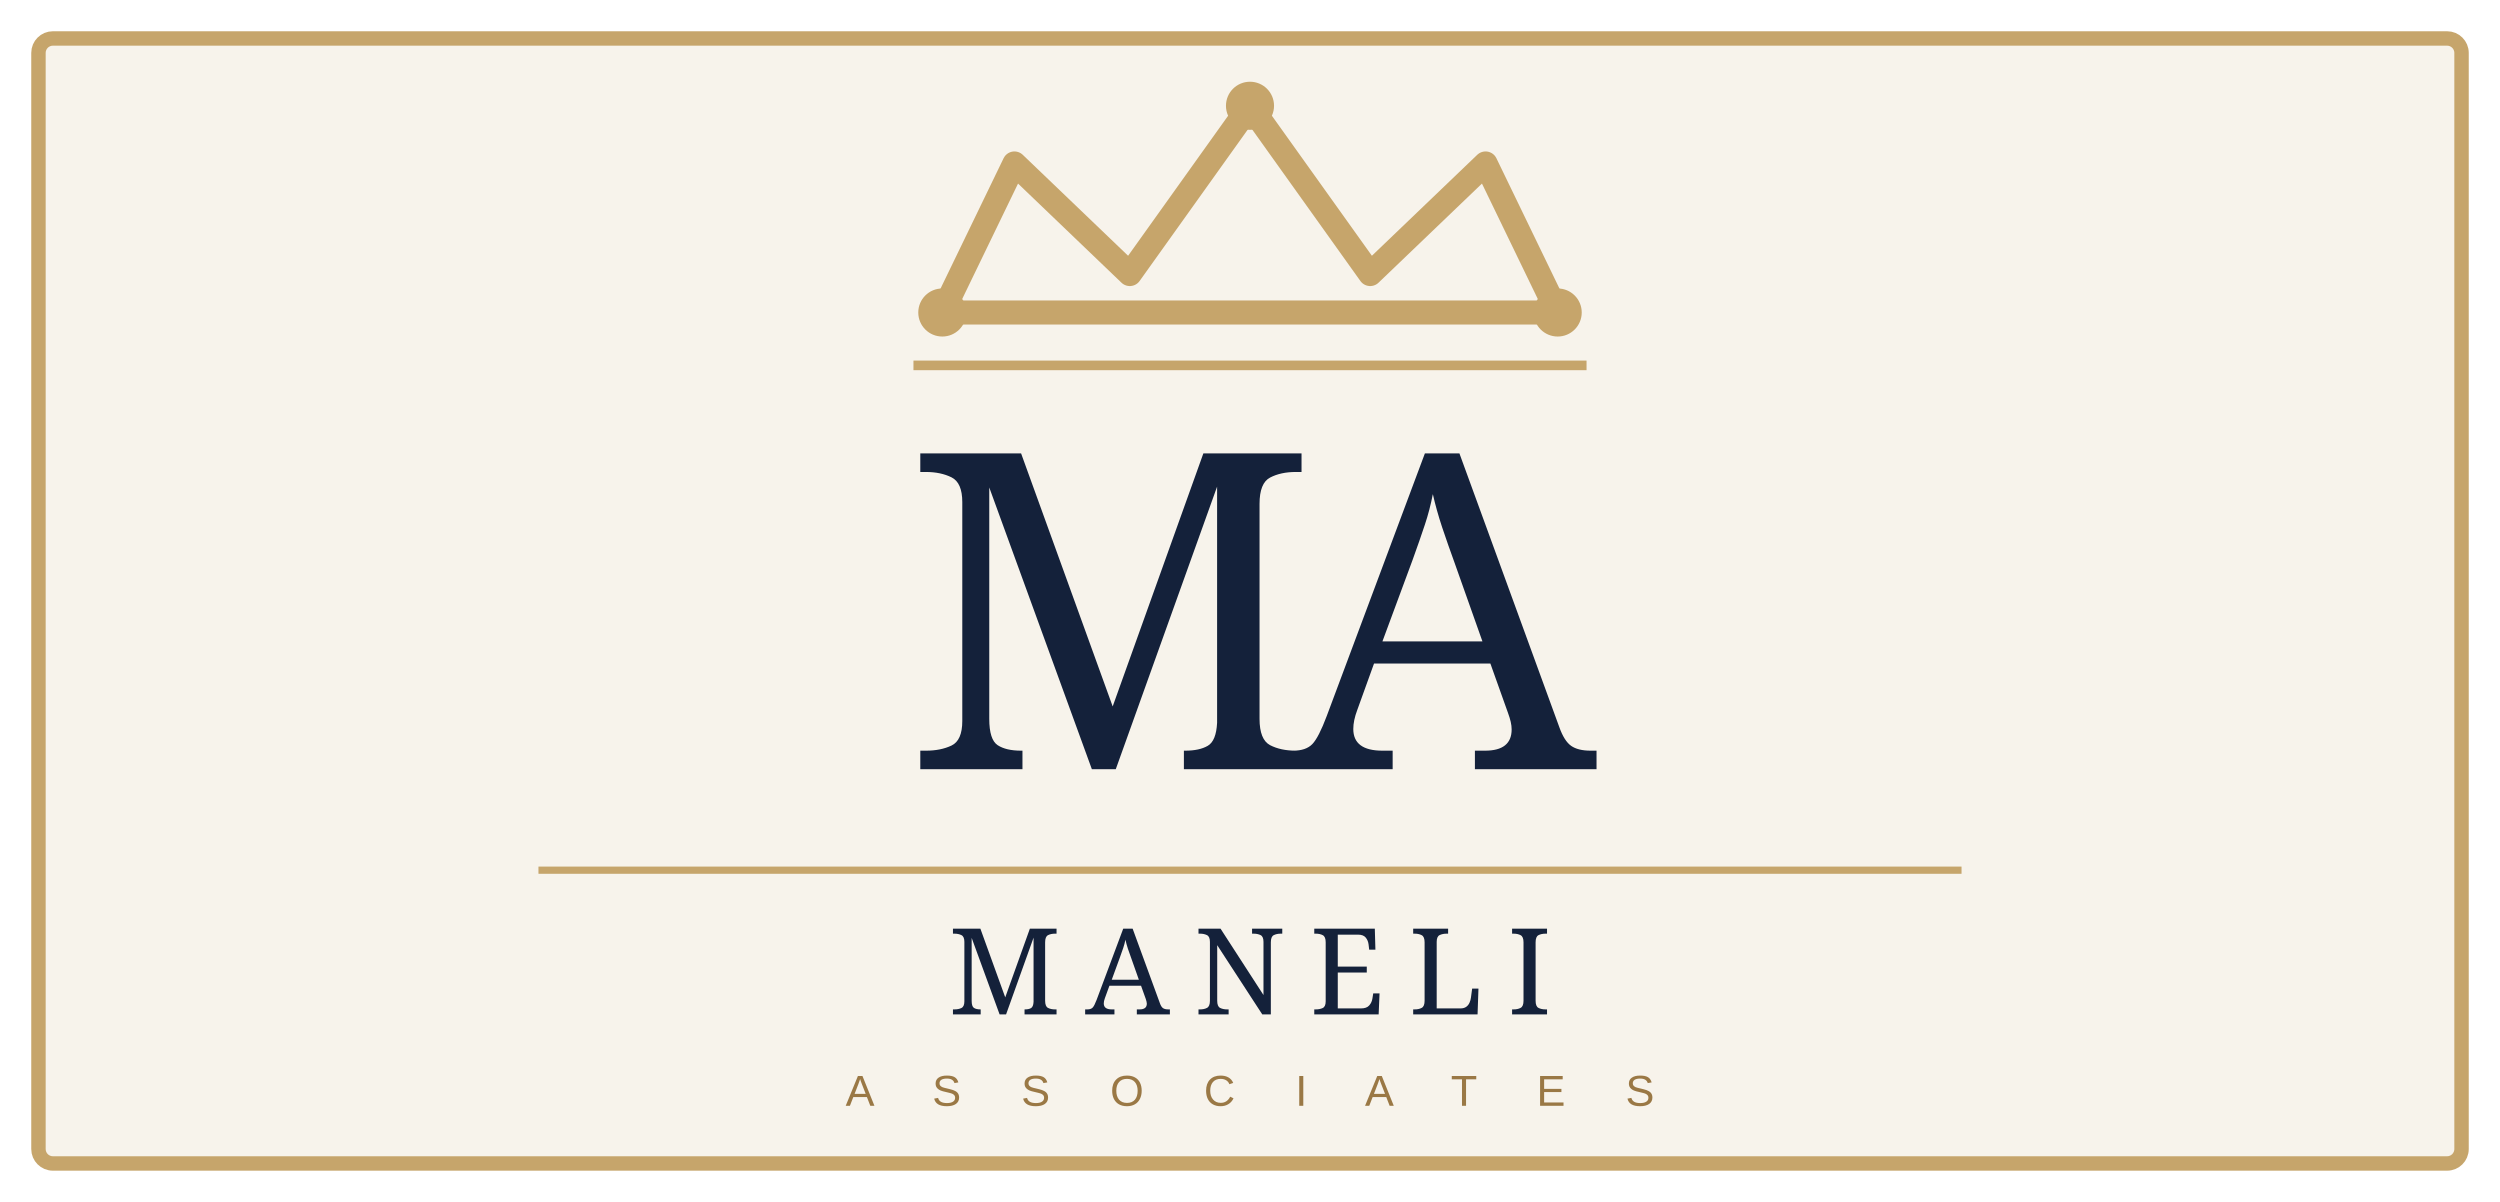
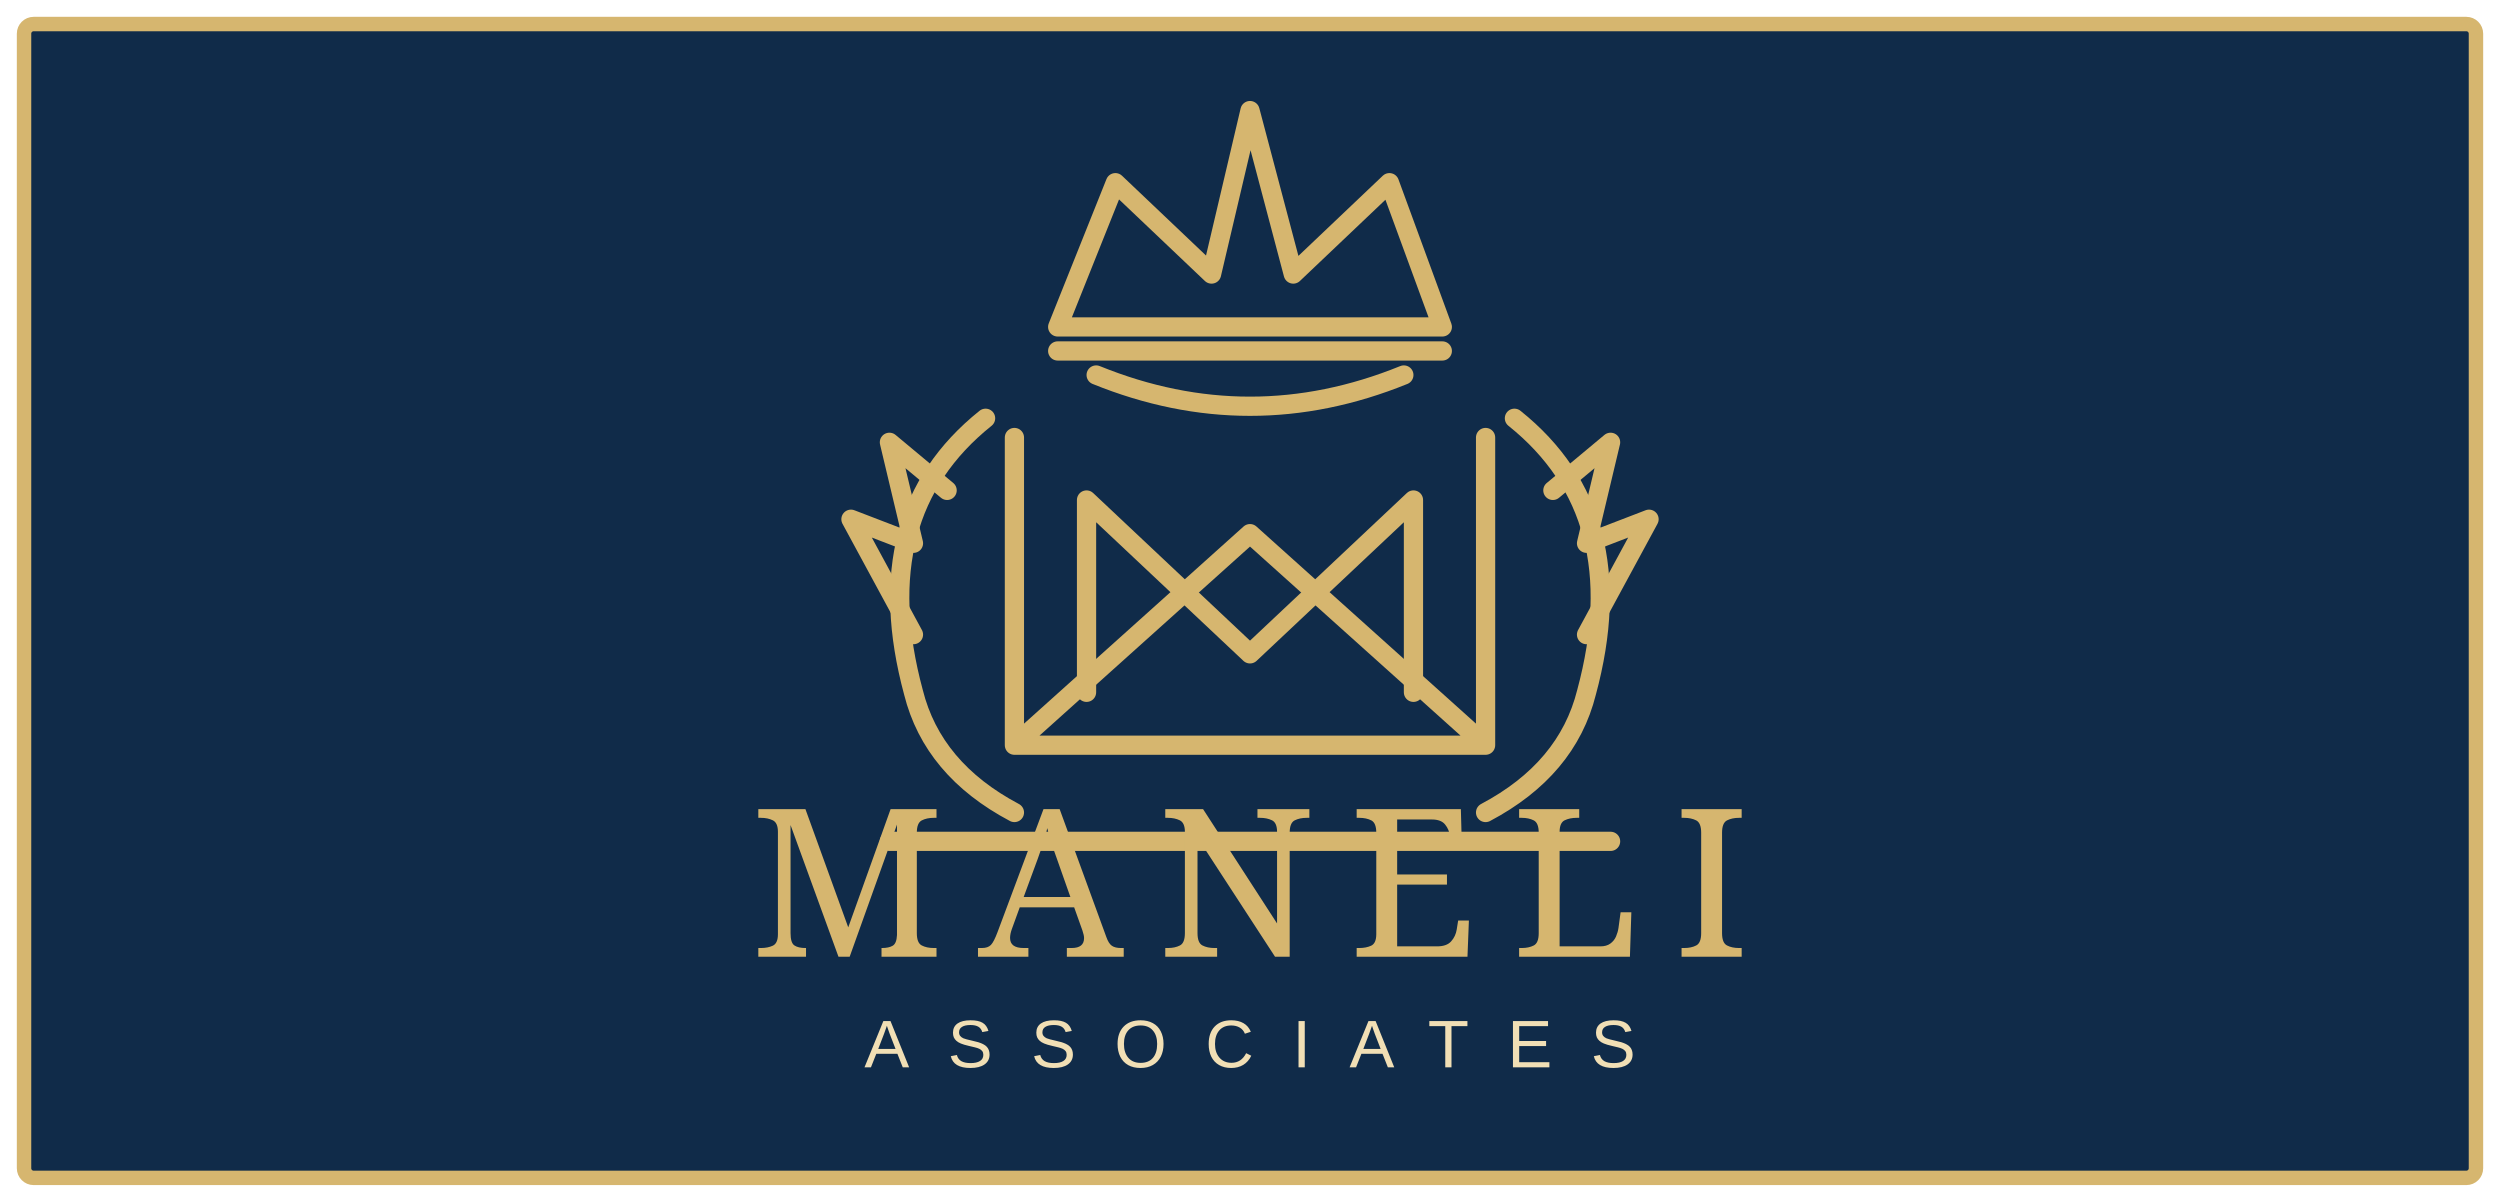
<svg xmlns="http://www.w3.org/2000/svg" viewBox="0 0 520 250" role="img" aria-labelledby="title desc">
-   <rect x="8" y="8" width="504" height="234" rx="3" fill="#f7f3eb" stroke="#c6a56b" stroke-width="3" />
-   <path d="M196 65 L211 34 L235 57 L260 22 L285 57 L309 34 L324 65 Z" fill="none" stroke="#c6a56b" stroke-width="5" stroke-linejoin="round" />
-   <circle cx="196" cy="65" r="5" fill="#c6a56b" />
-   <circle cx="260" cy="22" r="5" fill="#c6a56b" />
-   <circle cx="324" cy="65" r="5" fill="#c6a56b" />
-   <path d="M190 76 H330" stroke="#c6a56b" stroke-width="2" />
-   <text x="260" y="160" text-anchor="middle" font-family="Georgia,serif" font-size="92" letter-spacing="-7" fill="#14213a">MA</text>
-   <path d="M112 181 H408" stroke="#c6a56b" stroke-width="1.5" />
-   <text x="260" y="211" text-anchor="middle" font-family="Georgia,serif" font-size="25" letter-spacing="5" fill="#14213a">MANELI</text>
-   <text x="260" y="230" text-anchor="middle" font-family="Arial,sans-serif" font-size="9" letter-spacing="5" fill="#9a7845">A S S O C I A T E S</text>
+   <rect x="5" y="5" width="510" height="240" rx="2" fill="#102b49" stroke="#d6b66f" stroke-width="3" />
+   <g fill="none" stroke="#d6b66f" stroke-width="4" stroke-linecap="round" stroke-linejoin="round">
+     <path d="M220 68 L232 38 L252 57 L260 23 L269 57 L289 38 L300 68 Z" />
+     <path d="M220 73 H300 M228 78 Q260 91 292 78" />
+     <path d="M205 87 Q180 107 190 144 Q194 160 211 169 M315 87 Q340 107 330 144 Q326 160 309 169" />
+     <path d="M197 102 L185 92 L190 113 L177 108 L190 132 M323 102 L335 92 L330 113 L343 108 L330 132" />
+     <path d="M211 91 L211 155 L260 111 L309 155 L309 91 M211 155 L260 155 L309 155" />
+     <path d="M226 144 L226 104 L260 136 L294 104 L294 144" />
+     <path d="M185 175 H335" />
+   </g>
+   <text x="260" y="199" text-anchor="middle" font-family="Georgia,serif" font-size="43" letter-spacing="7" fill="#d6b66f">MANELI</text>
+   <text x="260" y="222" text-anchor="middle" font-family="Arial,sans-serif" font-size="14" letter-spacing="8" fill="#f1dfb5">ASSOCIATES</text>
</svg>
